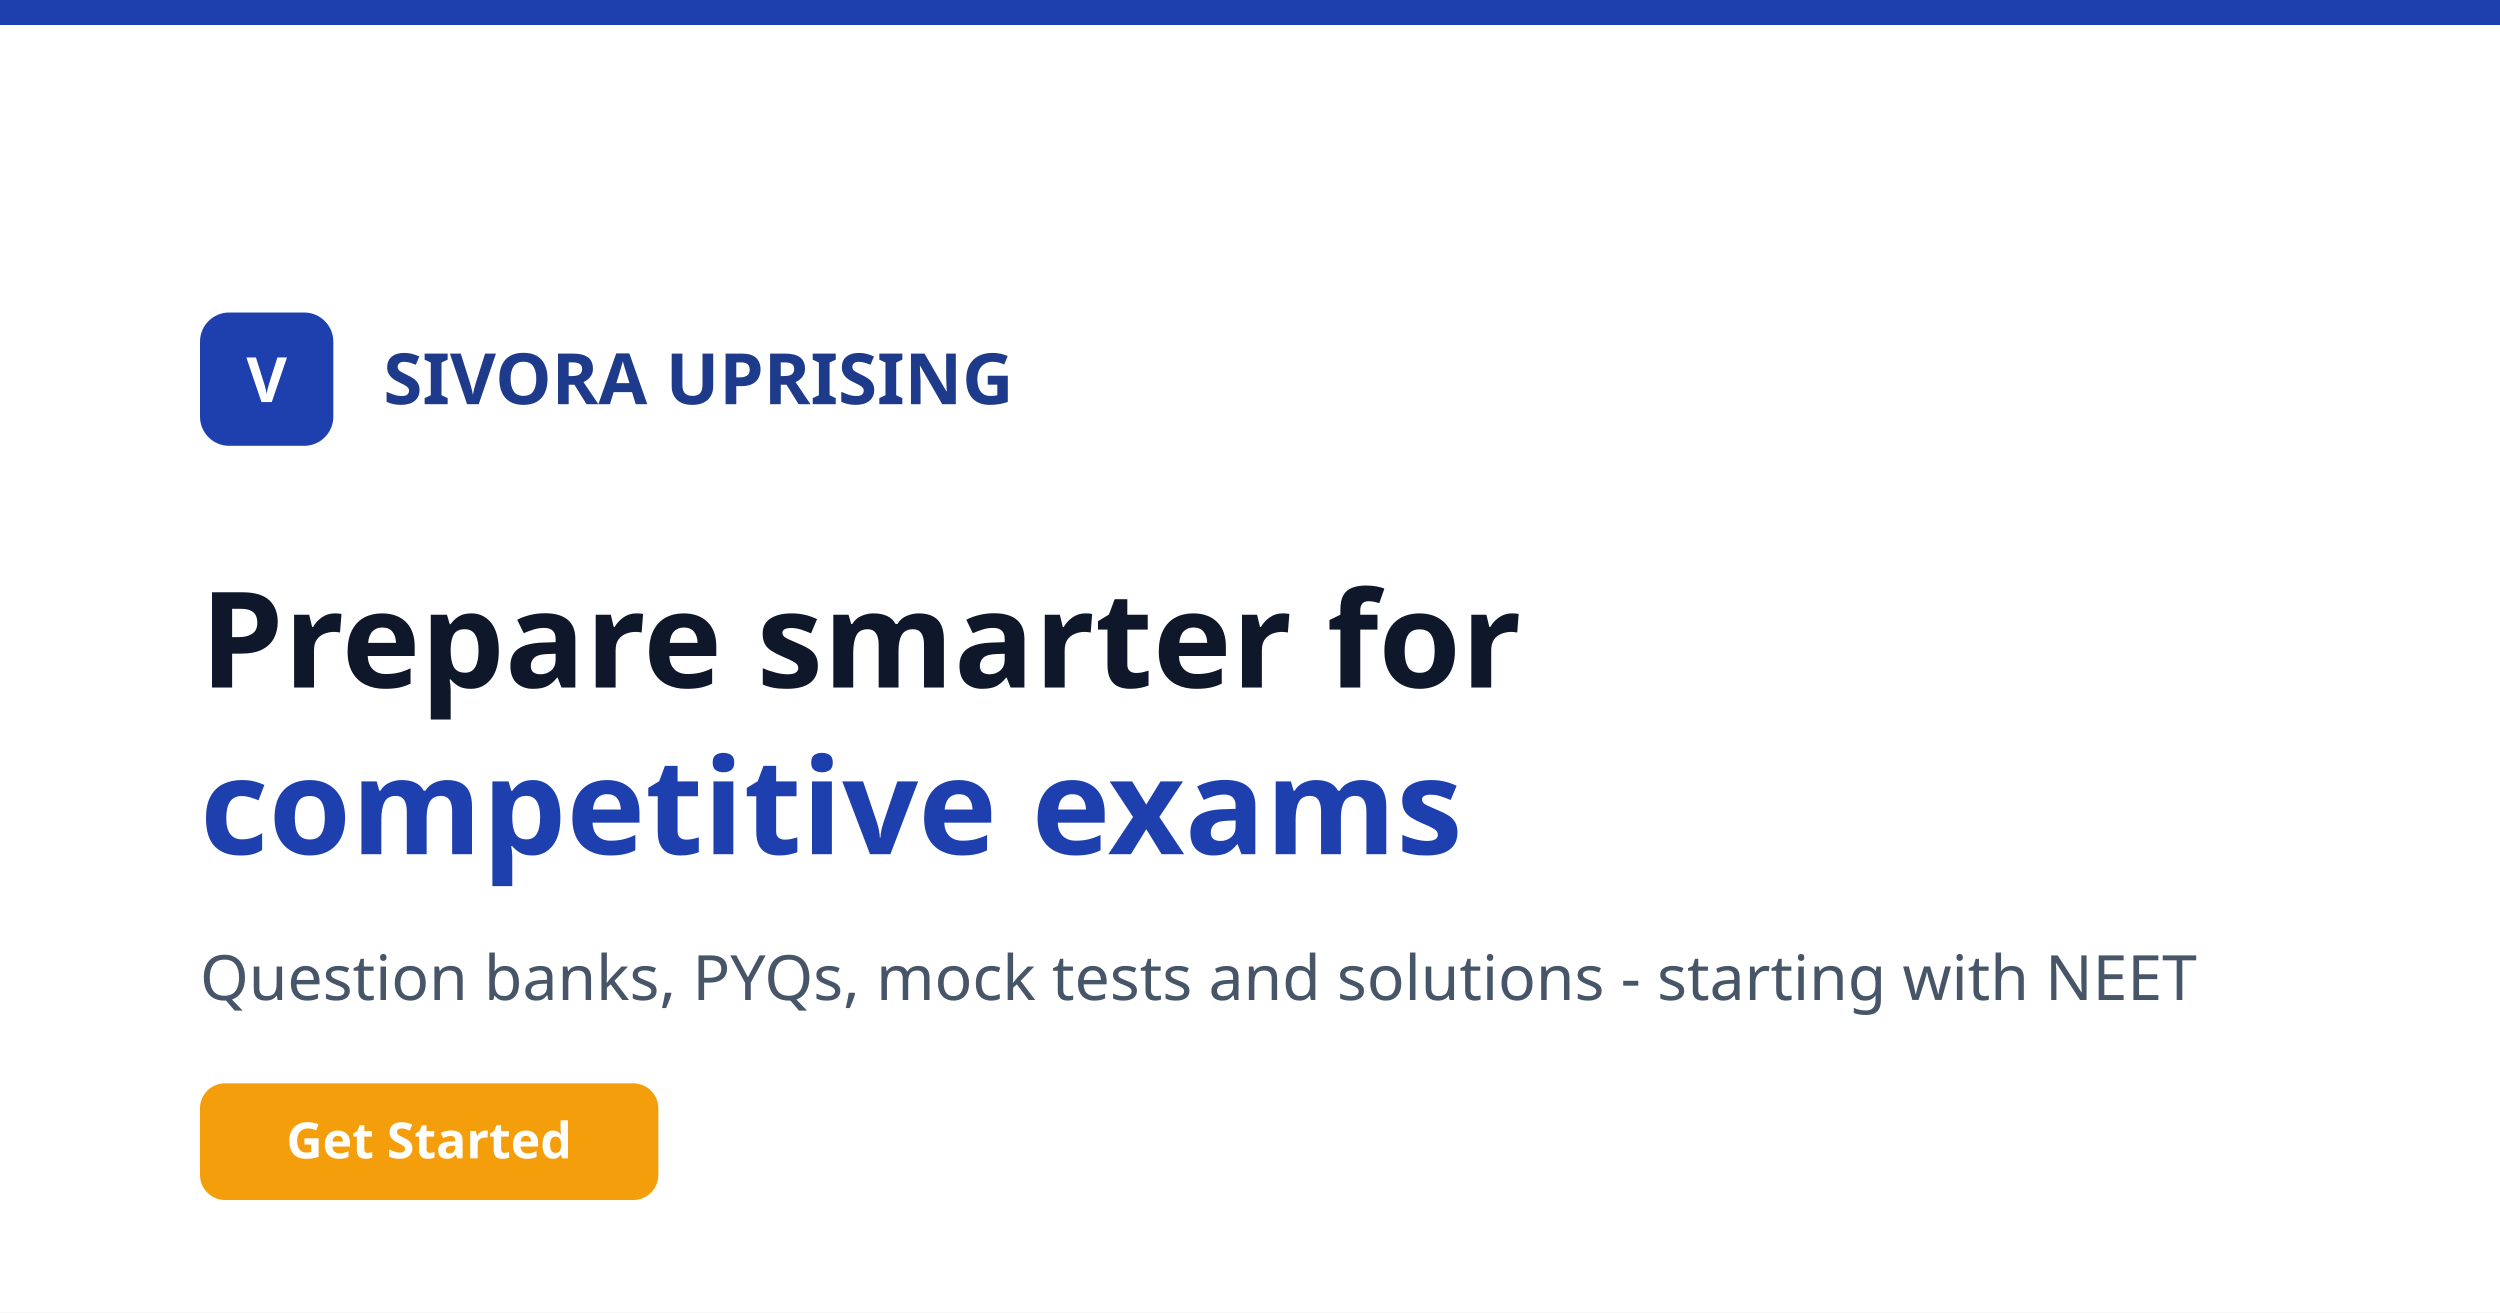
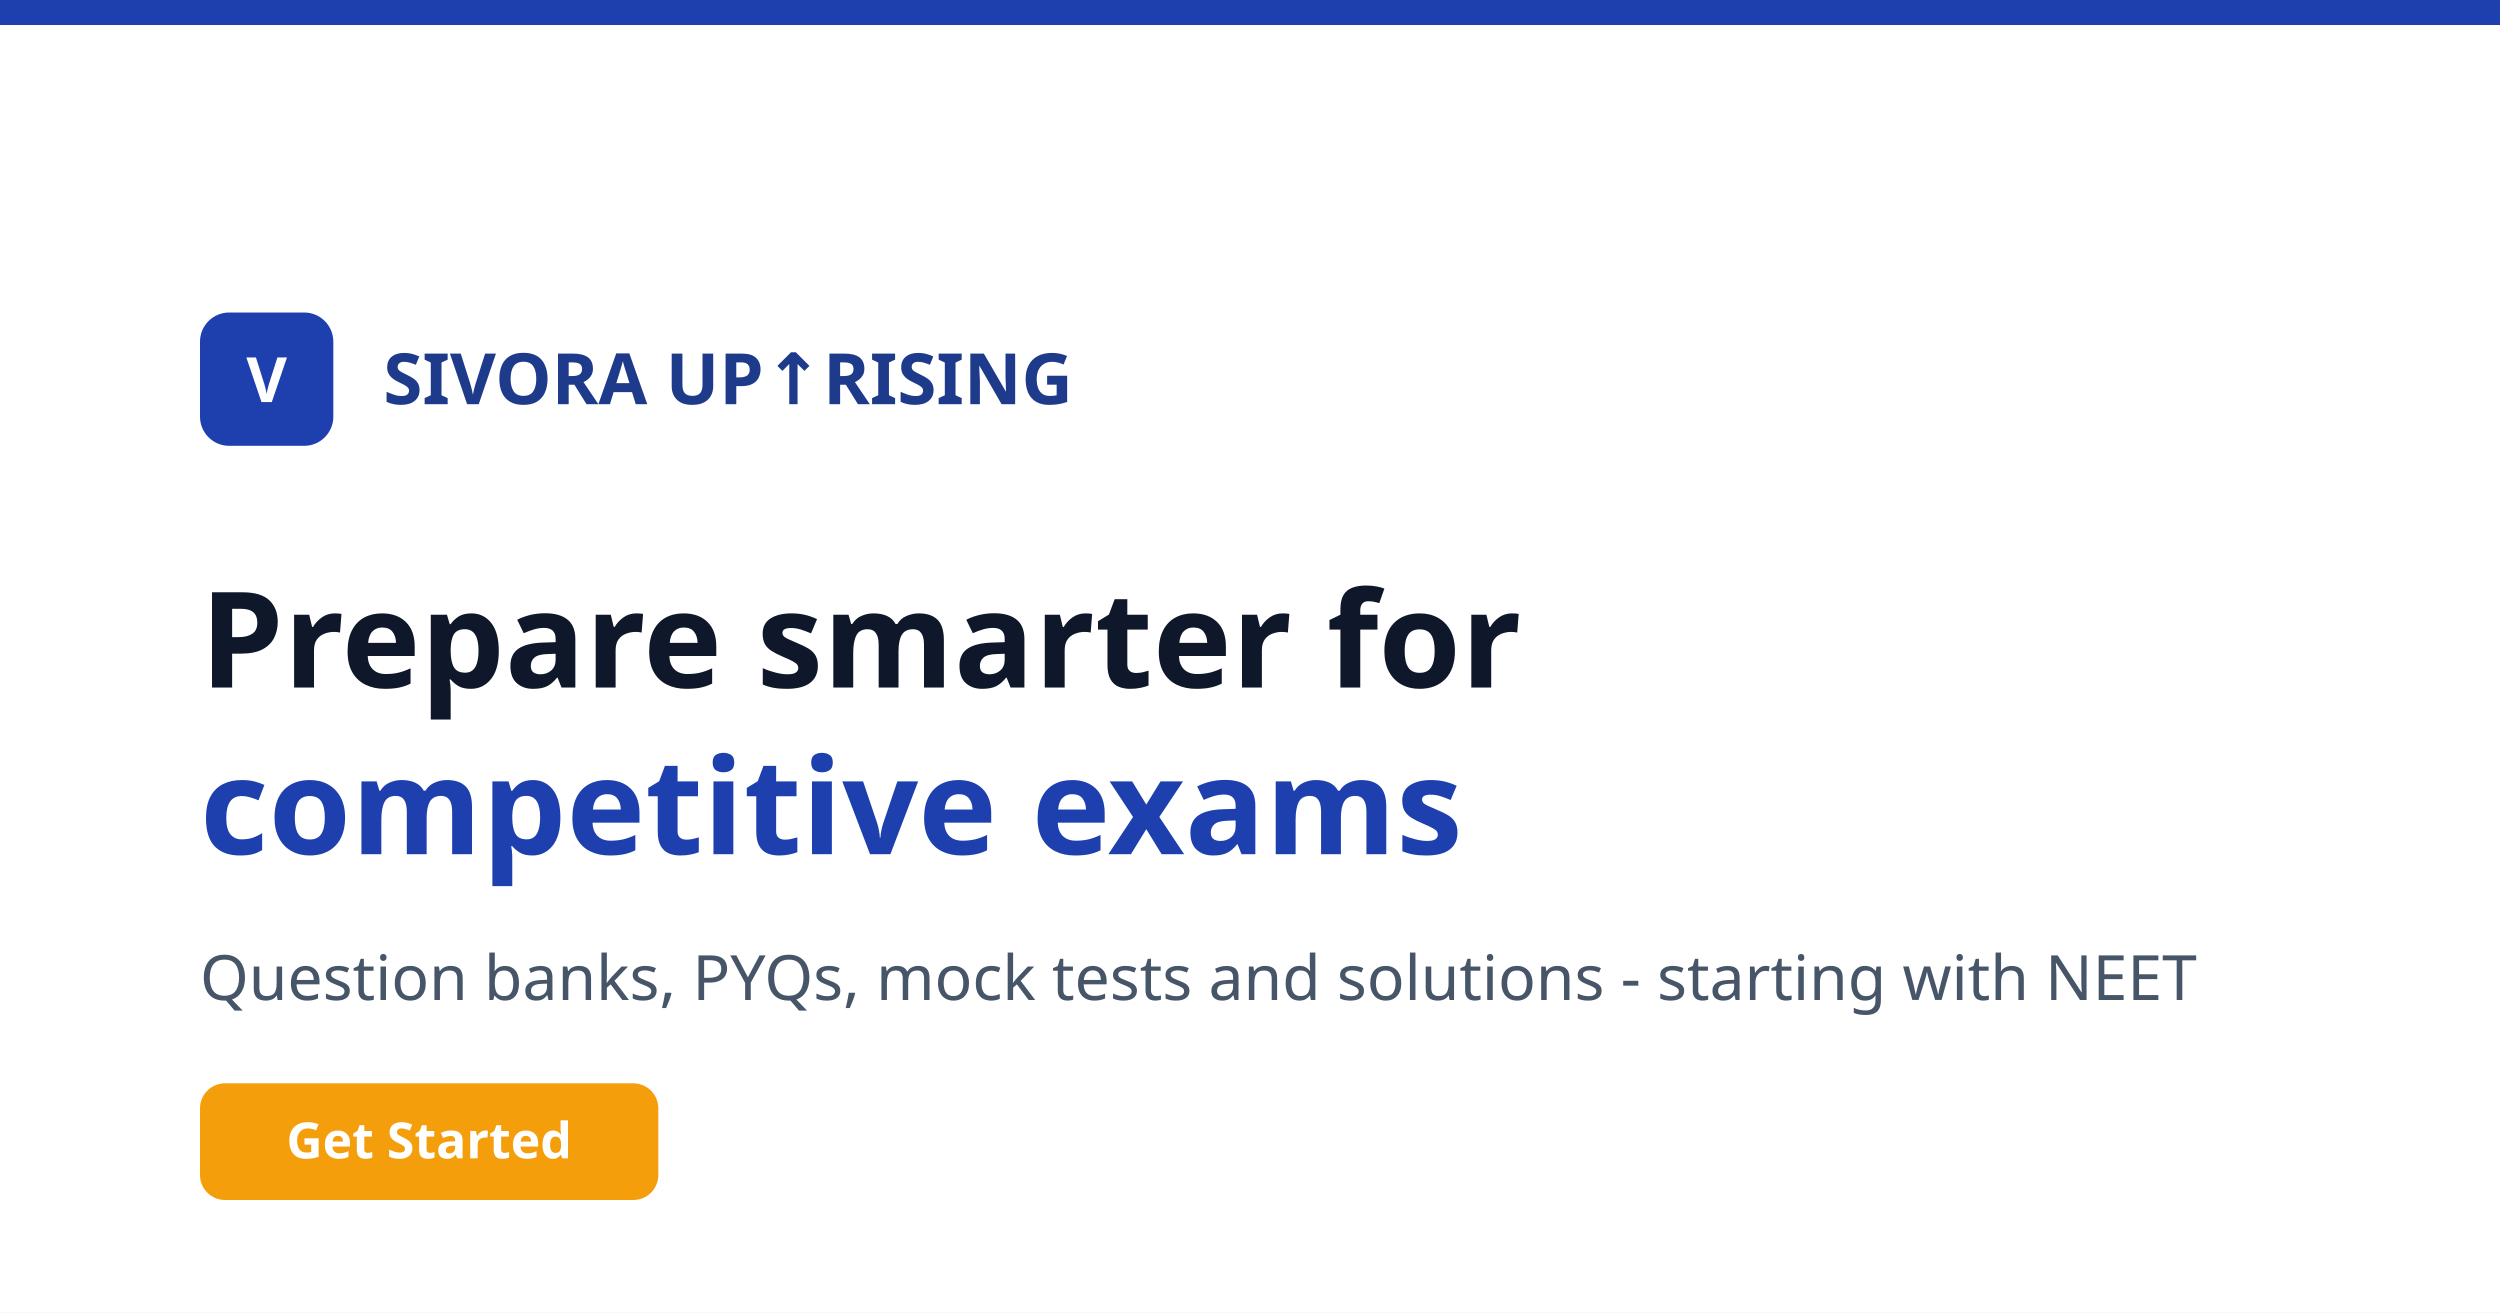
<svg xmlns="http://www.w3.org/2000/svg" width="1200" height="630" viewBox="0 0 1200 630" fill="none">
  <rect width="1200" height="630" fill="#ffffff" />
  <rect width="1200" height="12" fill="#1e40af" />
  <g transform="translate(96,150)">
    <rect x="0" y="0" width="64" height="64" rx="14" fill="#1e40af" />
    <text x="32" y="43" font-family="system-ui, sans-serif" font-size="30" font-weight="800" fill="#ffffff" text-anchor="middle">V</text>
-     <text x="88" y="44" font-family="system-ui, sans-serif" font-size="34" font-weight="800" fill="#1e3a8a">SIVORA UPRISING</text>
+     <text x="88" y="44" font-family="system-ui, sans-serif" font-size="34" font-weight="800" fill="#1e3a8a">SIVORA UP↑RISING</text>
  </g>
  <text x="96" y="330" font-family="system-ui, sans-serif" font-size="64" font-weight="800" fill="#0f172a">Prepare smarter for</text>
  <text x="96" y="410" font-family="system-ui, sans-serif" font-size="64" font-weight="800" fill="#1e40af">competitive exams</text>
  <text x="96" y="480" font-family="system-ui, sans-serif" font-size="30" font-weight="500" fill="#475569">Question banks, PYQs, mock tests and solutions - starting with NEET</text>
  <rect x="96" y="520" width="220" height="56" rx="12" fill="#f59e0b" />
  <text x="206" y="556" font-family="system-ui, sans-serif" font-size="24" font-weight="700" fill="#ffffff" text-anchor="middle">Get Started</text>
</svg>
